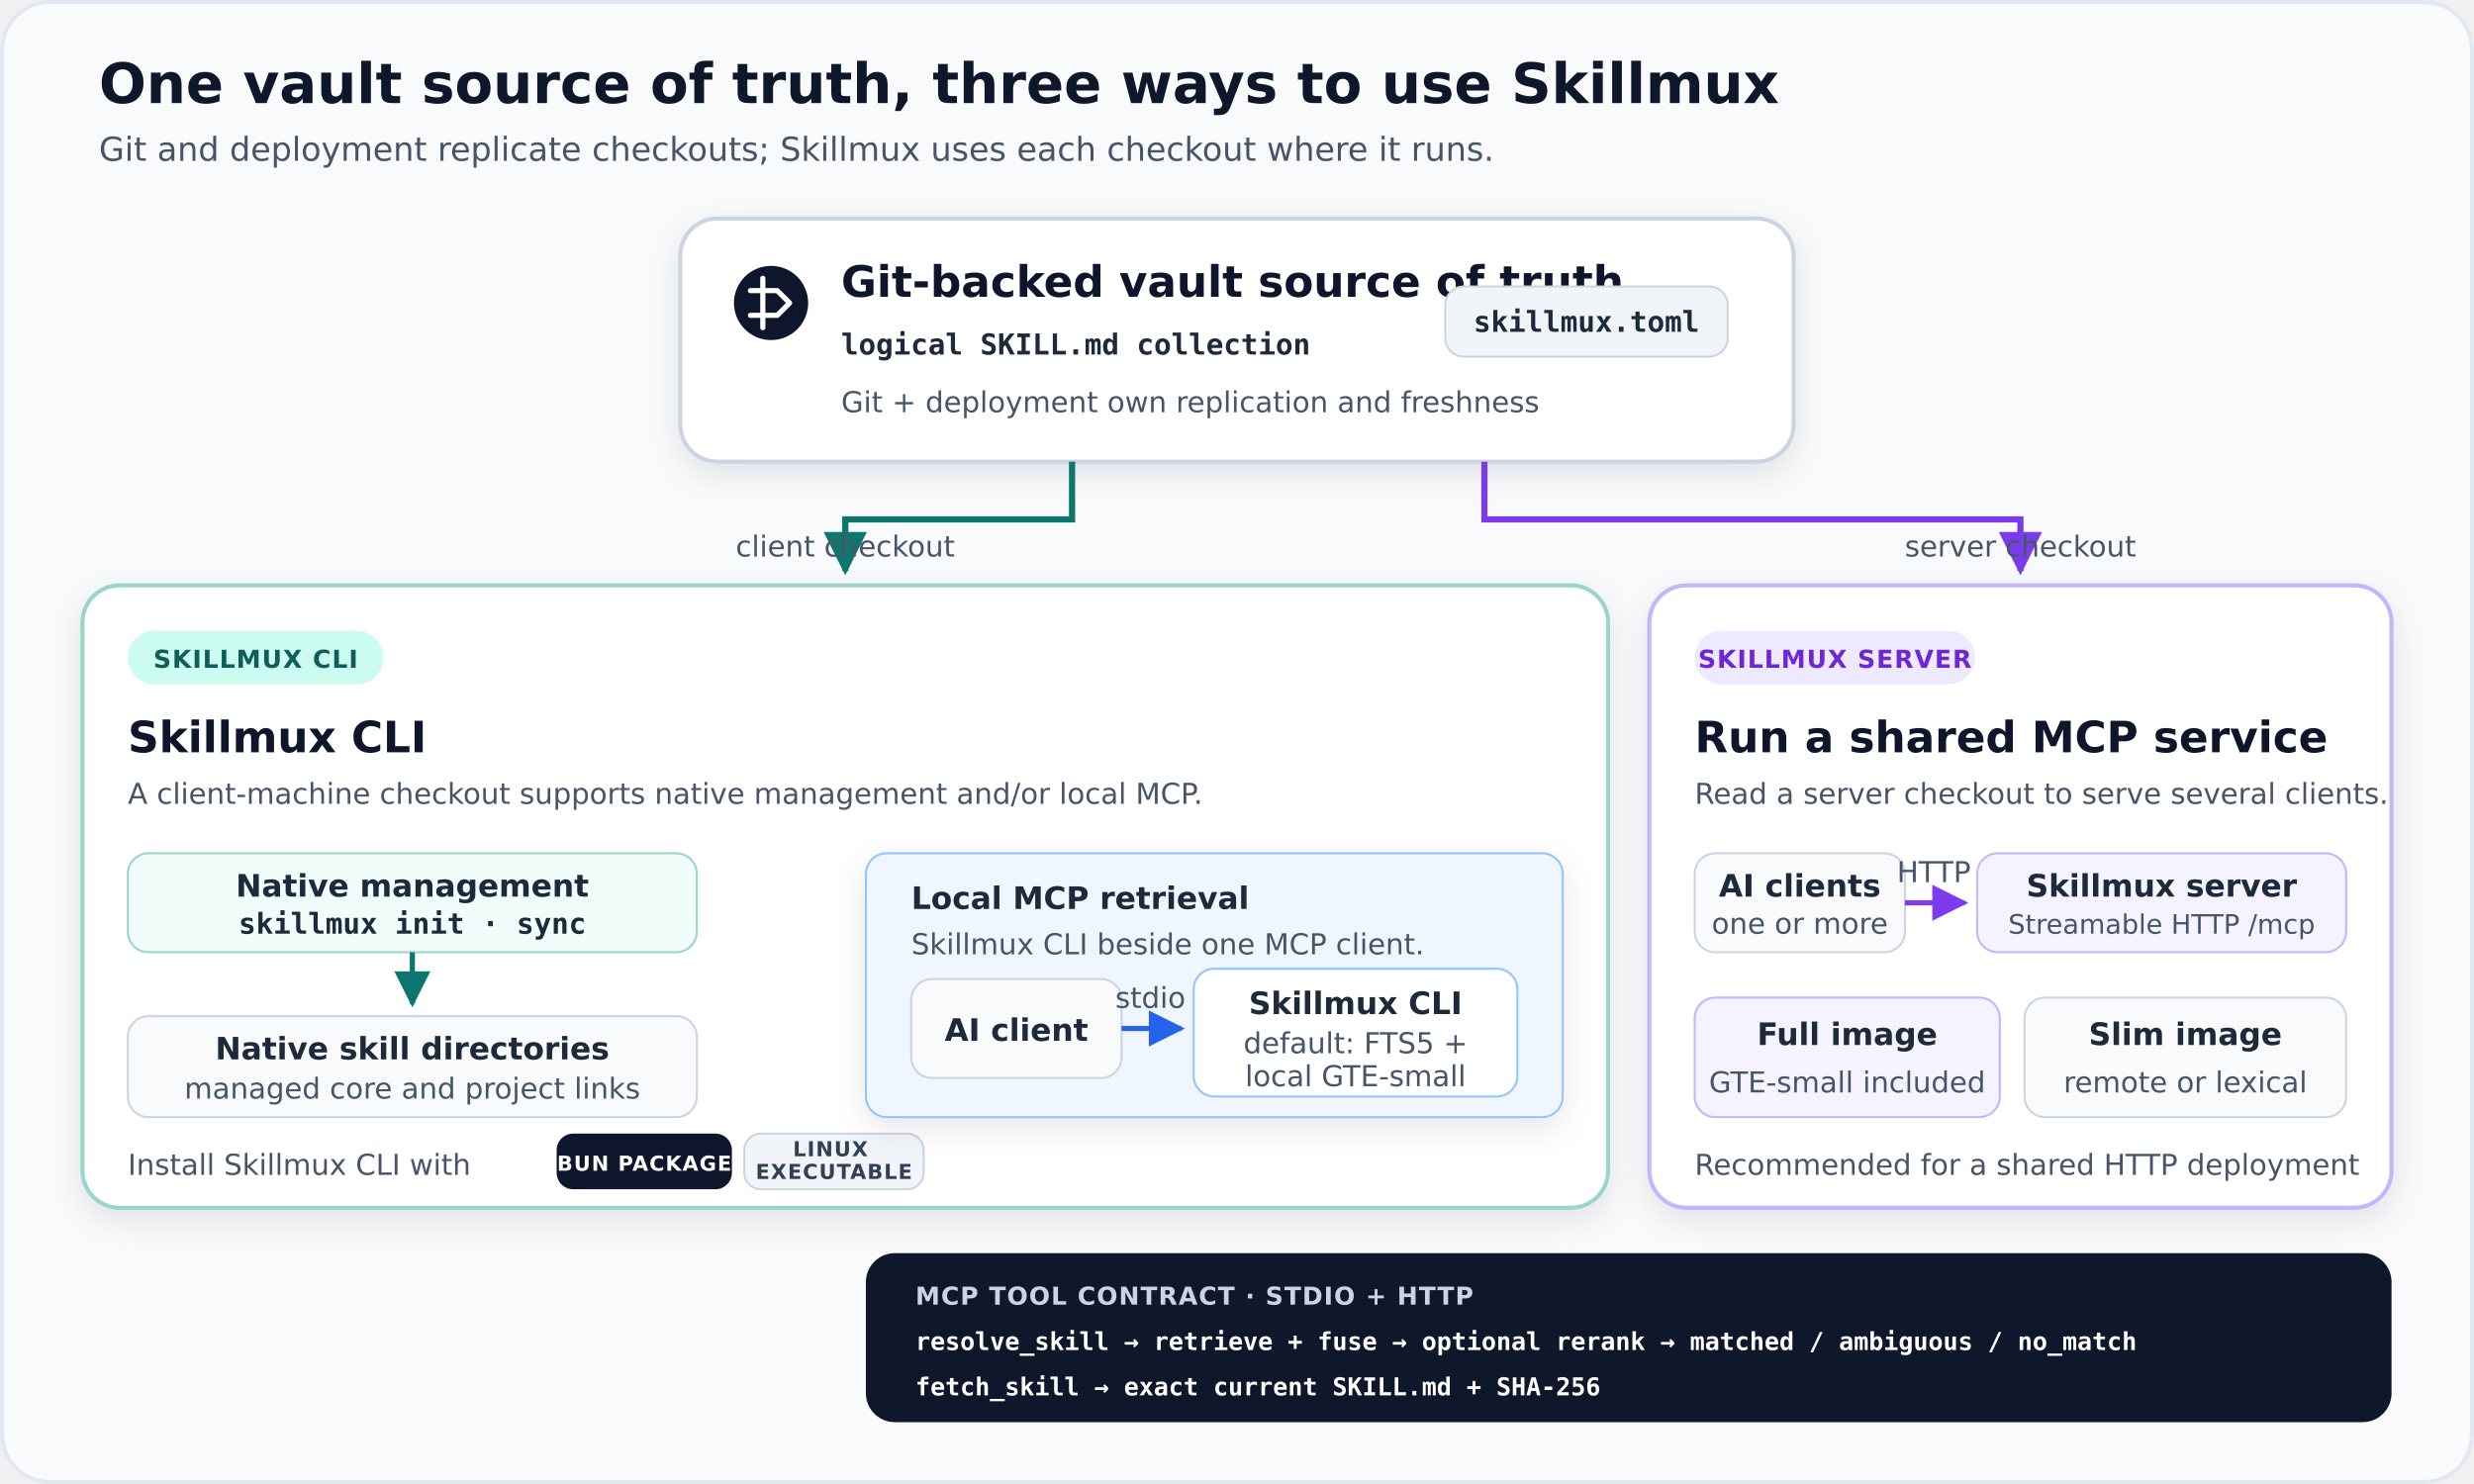
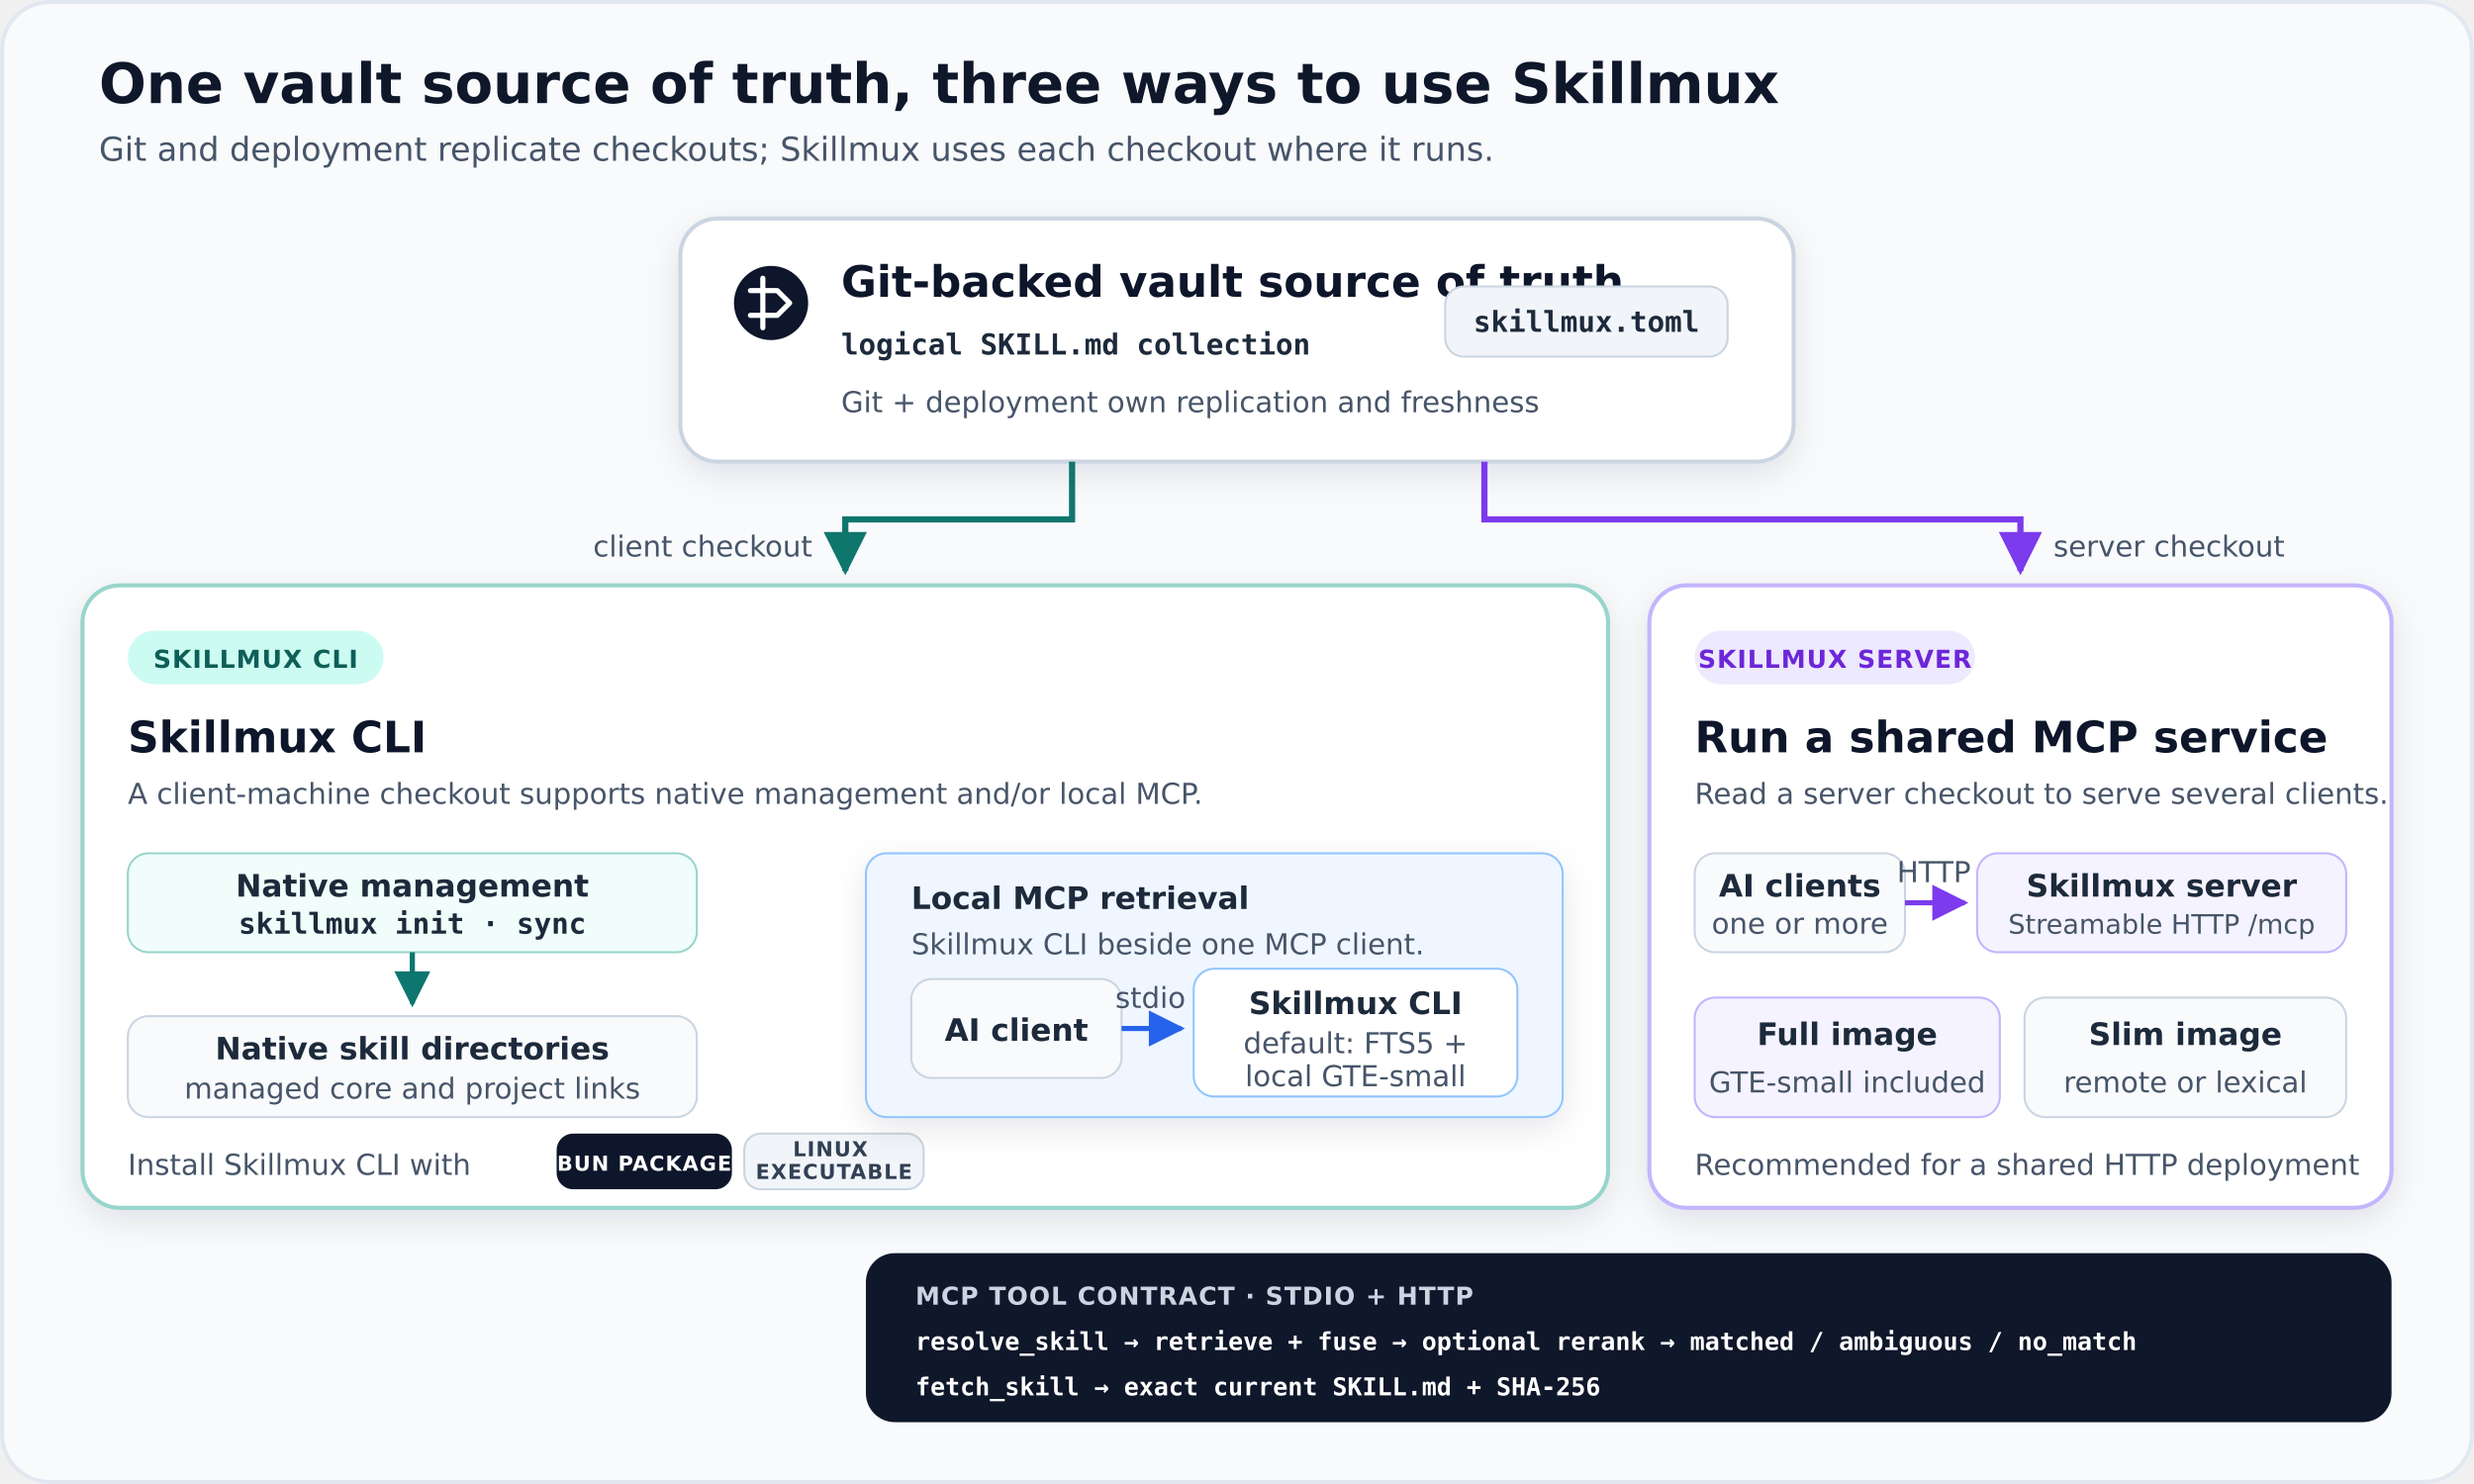
<svg xmlns="http://www.w3.org/2000/svg" viewBox="0 0 1200 720" role="img" aria-labelledby="title desc">
  <defs>
    <filter id="shadow" x="-15%" y="-15%" width="130%" height="140%">
      <feDropShadow dx="0" dy="5" stdDeviation="8" flood-color="#0f172a" flood-opacity="0.10" />
    </filter>
    <marker id="arrow-teal" viewBox="0 0 10 10" refX="9" refY="5" markerWidth="7" markerHeight="7" orient="auto">
      <path d="M0 0L10 5L0 10Z" fill="#0f766e" />
    </marker>
    <marker id="arrow-blue" viewBox="0 0 10 10" refX="9" refY="5" markerWidth="7" markerHeight="7" orient="auto">
      <path d="M0 0L10 5L0 10Z" fill="#2563eb" />
    </marker>
    <marker id="arrow-violet" viewBox="0 0 10 10" refX="9" refY="5" markerWidth="7" markerHeight="7" orient="auto">
      <path d="M0 0L10 5L0 10Z" fill="#7c3aed" />
    </marker>
    <style>
      text {
        font-family: "DejaVu Sans", Arial, sans-serif;
      }
      .title {
        font-size: 27px;
        font-weight: 750;
        fill: #0f172a;
      }
      .subtitle {
        font-size: 16px;
        font-weight: 400;
        fill: #475569;
      }
      .card-title {
        font-size: 21px;
        font-weight: 750;
        fill: #0f172a;
      }
      .label {
        font-size: 15px;
        font-weight: 650;
        fill: #1e293b;
      }
      .body {
        font-size: 14px;
        font-weight: 400;
        fill: #475569;
      }
      .mono {
        font-family: "DejaVu Sans Mono", Consolas, monospace;
        font-size: 14px;
        font-weight: 650;
        fill: #1e293b;
      }
      .mono-light {
        fill: #ffffff;
      }
      .chip {
        font-size: 12px;
        font-weight: 750;
        letter-spacing: .5px;
      }
    </style>
  </defs>
  <rect width="1200" height="720" rx="24" fill="#f8fafc" />
  <rect x="1" y="1" width="1198" height="718" rx="23" fill="none" stroke="#e2e8f0" stroke-width="2" />
  <text x="48" y="50" class="title">One vault source of truth, three ways to use Skillmux</text>
  <text x="48" y="78" class="subtitle">Git and deployment replicate checkouts; Skillmux uses each checkout where it runs.</text>
  <g filter="url(#shadow)">
    <rect x="330" y="106" width="540" height="118" rx="18" fill="#ffffff" stroke="#cbd5e1" stroke-width="2" />
    <circle cx="374" cy="147" r="18" fill="#0f172a" />
    <path d="M364 141H377L383 147L377 153H364M370 135V159" fill="none" stroke="#ffffff" stroke-width="2.5" stroke-linecap="round" stroke-linejoin="round" />
    <text x="408" y="144" class="card-title">Git-backed vault source of truth</text>
    <text x="408" y="172" class="mono">logical SKILL.md collection</text>
    <text x="408" y="200" class="body">Git + deployment own replication and freshness</text>
    <rect x="701" y="139" width="137" height="34" rx="9" fill="#f1f5f9" stroke="#cbd5e1" />
    <text x="769.5" y="161" text-anchor="middle" class="mono">skillmux.toml</text>
  </g>
  <path d="M520 224V252H410V277" fill="none" stroke="#0f766e" stroke-width="3" marker-end="url(#arrow-teal)" />
  <path d="M720 224V252H980V277" fill="none" stroke="#7c3aed" stroke-width="3" marker-end="url(#arrow-violet)" />
-   <text x="410" y="270" text-anchor="middle" class="body">client checkout</text>
-   <text x="980" y="270" text-anchor="middle" class="body">server checkout</text>
+   <text x="394" y="270" text-anchor="end" class="body">client checkout</text>
+   <text x="996" y="270" text-anchor="start" class="body">server checkout</text>
  <g filter="url(#shadow)">
    <rect x="40" y="284" width="740" height="302" rx="18" fill="#ffffff" stroke="#99d5cc" stroke-width="2" />
    <rect x="62" y="306" width="124" height="26" rx="13" fill="#ccfbf1" />
    <text x="124" y="324" text-anchor="middle" class="chip" fill="#115e59">SKILLMUX CLI</text>
    <text x="62" y="365" class="card-title">Skillmux CLI</text>
    <text x="62" y="390" class="body">A client-machine checkout supports native management and/or local MCP.</text>
    <rect x="62" y="414" width="276" height="48" rx="10" fill="#f0fdfa" stroke="#99d5cc" />
    <text x="200" y="435" text-anchor="middle" class="label">Native management</text>
    <text x="200" y="453" text-anchor="middle" class="mono">skillmux init · sync</text>
    <path d="M200 462V487" fill="none" stroke="#0f766e" stroke-width="2.5" marker-end="url(#arrow-teal)" />
    <rect x="62" y="493" width="276" height="49" rx="10" fill="#f8fafc" stroke="#cbd5e1" />
    <text x="200" y="514" text-anchor="middle" class="label">Native skill directories</text>
    <text x="200" y="533" text-anchor="middle" class="body">managed core and project links</text>
    <text x="62" y="570" class="body">Install Skillmux CLI with</text>
    <rect x="270" y="550" width="85" height="27" rx="8" fill="#0f172a" />
    <text x="312.5" y="568" text-anchor="middle" class="chip" style="font-size: 10px" fill="#ffffff">BUN PACKAGE</text>
    <rect x="361" y="550" width="87" height="27" rx="8" fill="#f1f5f9" stroke="#cbd5e1" />
    <text x="404.5" y="561" text-anchor="middle" class="chip" style="font-size: 10px" fill="#334155">
      <tspan x="404.5">LINUX</tspan>
      <tspan x="404.5" dy="11">EXECUTABLE</tspan>
    </text>
  </g>
  <g filter="url(#shadow)">
    <rect x="420" y="414" width="338" height="128" rx="10" fill="#eff6ff" stroke="#93c5fd" />
    <text x="442" y="441" class="label">Local MCP retrieval</text>
    <text x="442" y="463" class="body">Skillmux CLI beside one MCP client.</text>
    <rect x="442" y="475" width="102" height="48" rx="10" fill="#f8fafc" stroke="#cbd5e1" />
    <text x="493" y="505" text-anchor="middle" class="label">AI client</text>
    <path d="M544 499H573" fill="none" stroke="#2563eb" stroke-width="2.5" marker-end="url(#arrow-blue)" />
    <text x="558" y="489" text-anchor="middle" class="body">stdio</text>
    <rect x="579" y="470" width="157" height="62" rx="10" fill="#ffffff" stroke="#93c5fd" />
    <text x="657.5" y="492" text-anchor="middle" class="label">Skillmux CLI</text>
    <text x="657.5" y="511" text-anchor="middle" class="body">default: FTS5 +</text>
    <text x="657.5" y="527" text-anchor="middle" class="body">local GTE-small</text>
  </g>
  <g filter="url(#shadow)">
    <rect x="800" y="284" width="360" height="302" rx="18" fill="#ffffff" stroke="#c4b5fd" stroke-width="2" />
    <rect x="822" y="306" width="136" height="26" rx="13" fill="#ede9fe" />
    <text x="890" y="324" text-anchor="middle" class="chip" fill="#6d28d9">SKILLMUX SERVER</text>
    <text x="822" y="365" class="card-title">Run a shared MCP service</text>
    <text x="822" y="390" class="body">Read a server checkout to serve several clients.</text>
    <rect x="822" y="414" width="102" height="48" rx="10" fill="#f8fafc" stroke="#cbd5e1" />
    <text x="873" y="435" text-anchor="middle" class="label">AI clients</text>
    <text x="873" y="453" text-anchor="middle" class="body">one or more</text>
    <path d="M924 438H953" fill="none" stroke="#7c3aed" stroke-width="2.5" marker-end="url(#arrow-violet)" />
    <text x="938" y="428" text-anchor="middle" class="body">HTTP</text>
    <rect x="959" y="414" width="179" height="48" rx="10" fill="#f5f3ff" stroke="#c4b5fd" />
    <text x="1048.5" y="435" text-anchor="middle" class="label">Skillmux server</text>
    <text x="1048.5" y="453" text-anchor="middle" class="body" style="font-size: 13px">Streamable HTTP /mcp</text>
    <rect x="822" y="484" width="148" height="58" rx="10" fill="#f5f3ff" stroke="#c4b5fd" />
    <text x="896" y="507" text-anchor="middle" class="label">Full image</text>
    <text x="896" y="530" text-anchor="middle" class="body">GTE-small included</text>
    <rect x="982" y="484" width="156" height="58" rx="10" fill="#f8fafc" stroke="#cbd5e1" />
    <text x="1060" y="507" text-anchor="middle" class="label">Slim image</text>
    <text x="1060" y="530" text-anchor="middle" class="body">remote or lexical</text>
    <text x="822" y="570" class="body">Recommended for a shared HTTP deployment</text>
  </g>
  <rect x="420" y="608" width="740" height="82" rx="14" fill="#0f172a" />
  <text x="444" y="633" class="chip" fill="#cbd5e1">MCP TOOL CONTRACT · STDIO + HTTP</text>
  <text x="444" y="655" class="mono mono-light" style="font-size: 12px">resolve_skill → retrieve + fuse → optional rerank → matched / ambiguous / no_match</text>
  <text x="444" y="677" class="mono mono-light" style="font-size: 12px">fetch_skill → exact current SKILL.md + SHA-256</text>
</svg>
